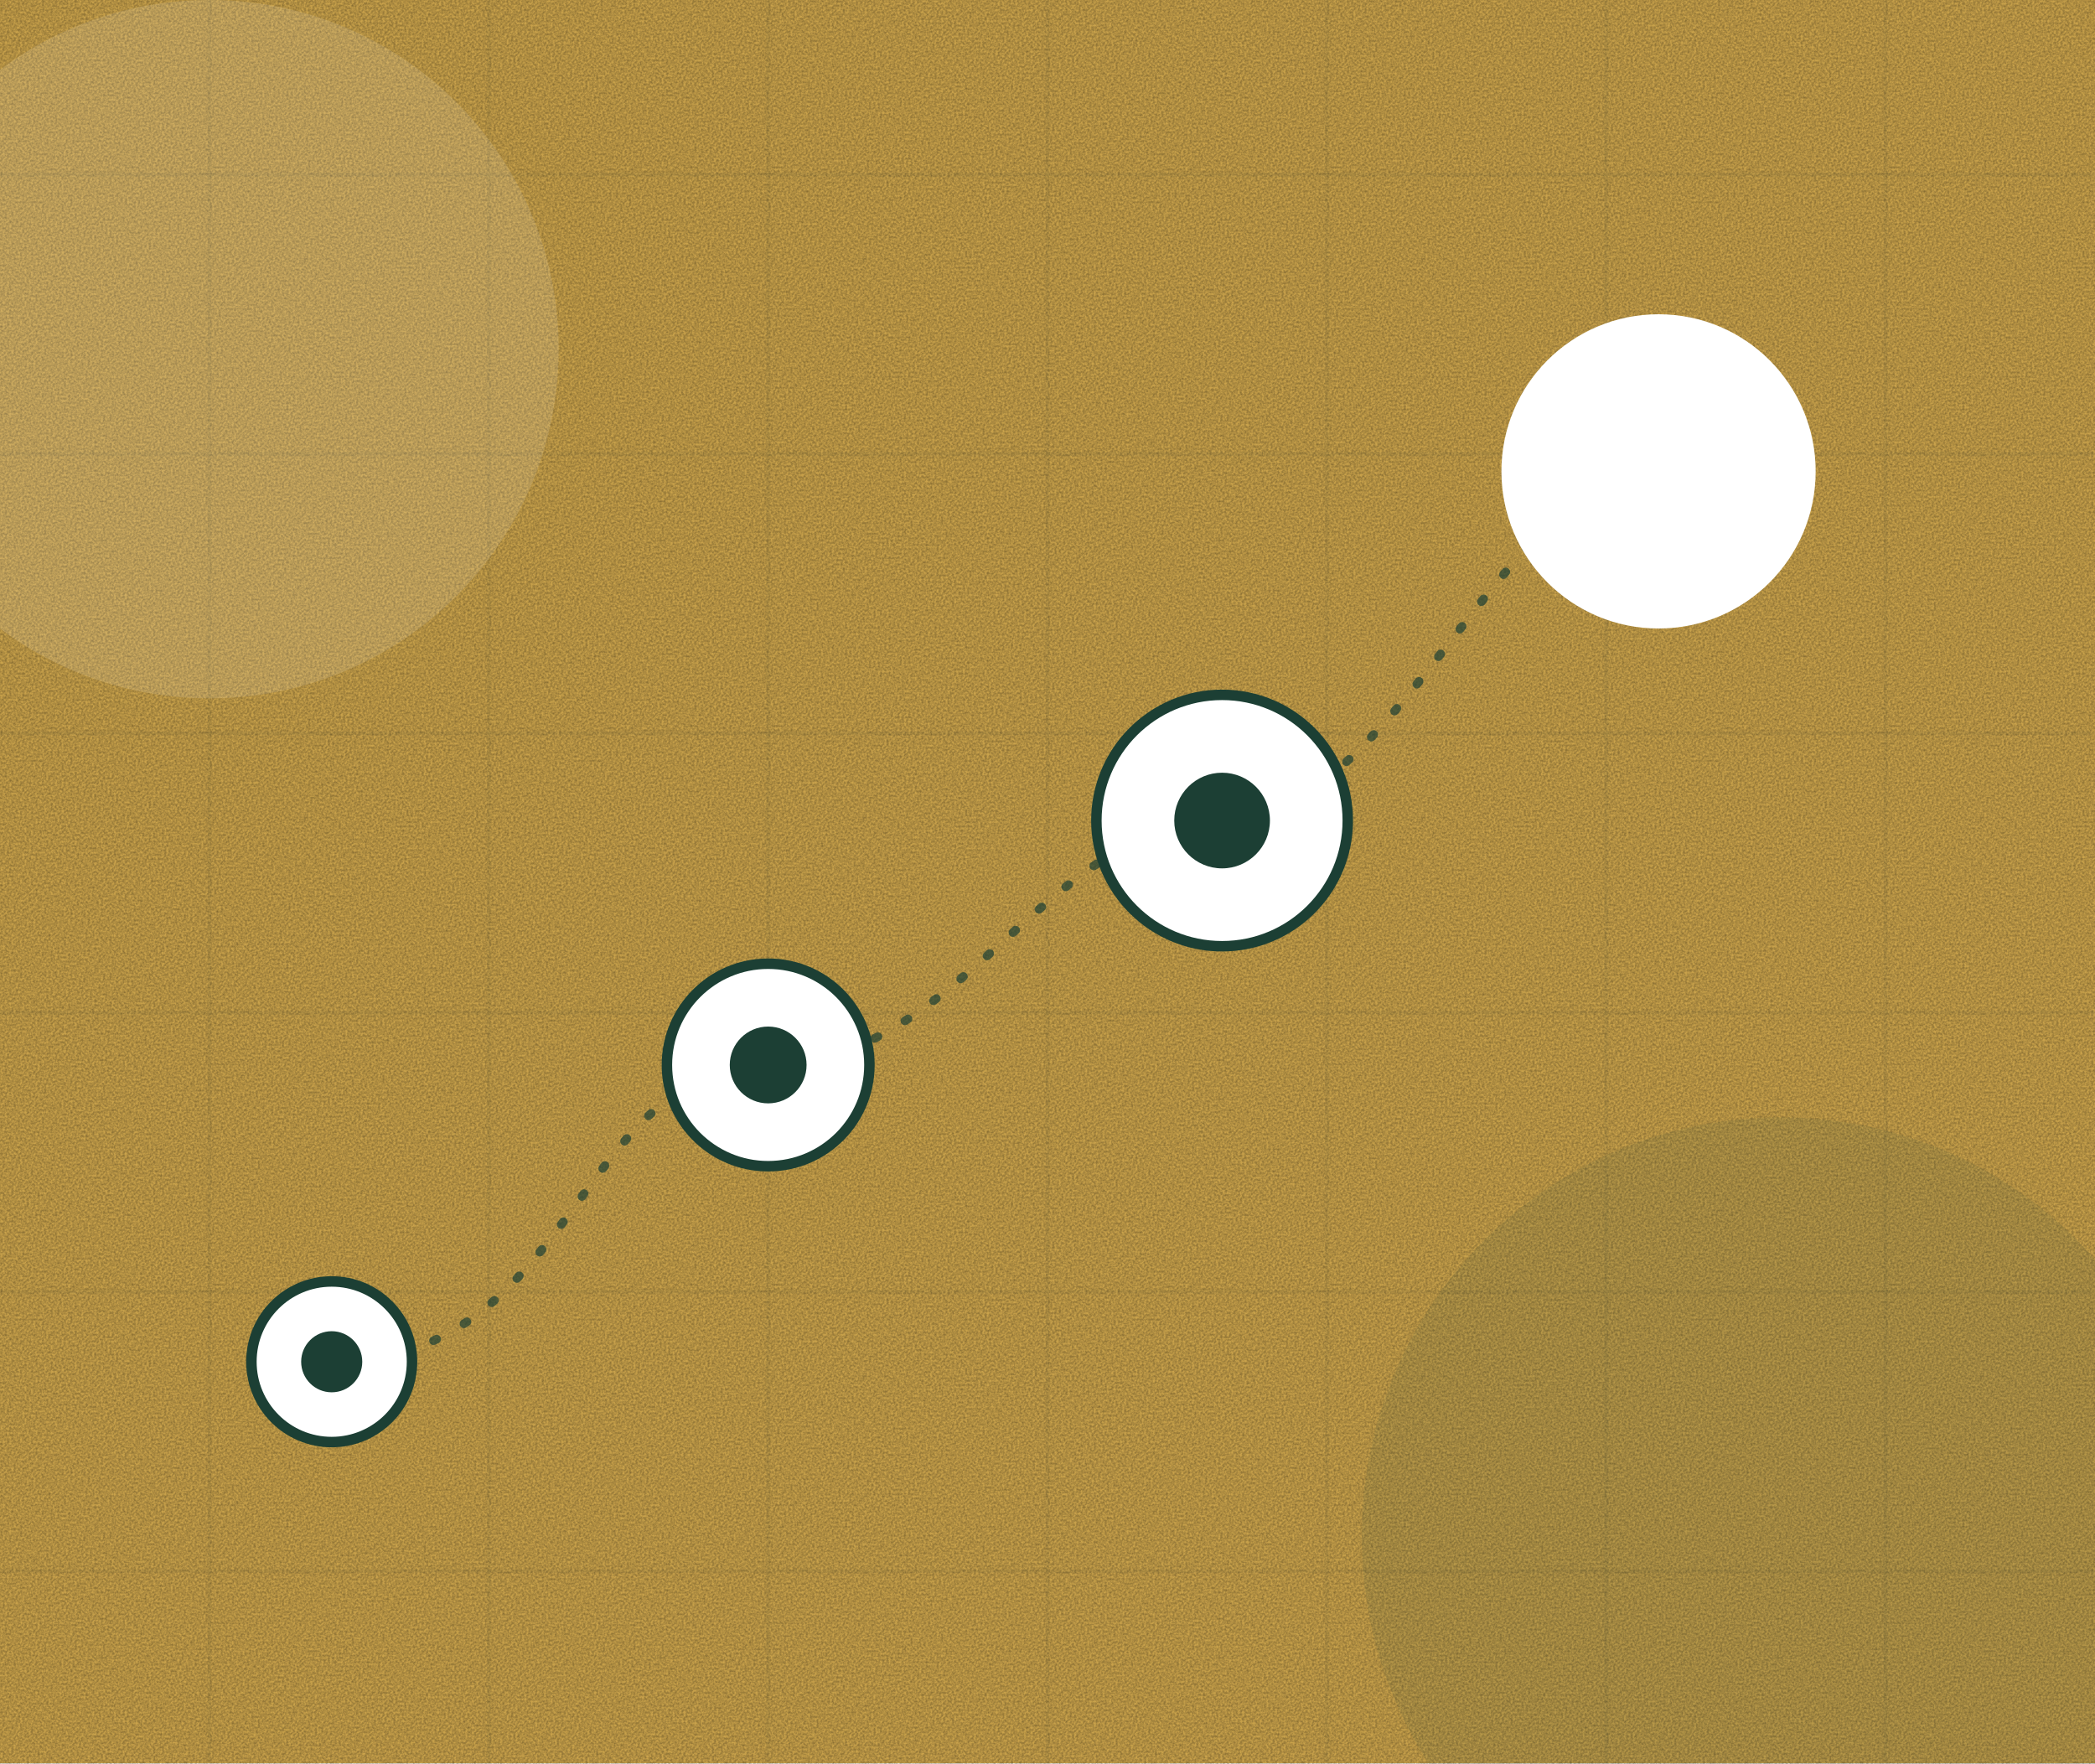
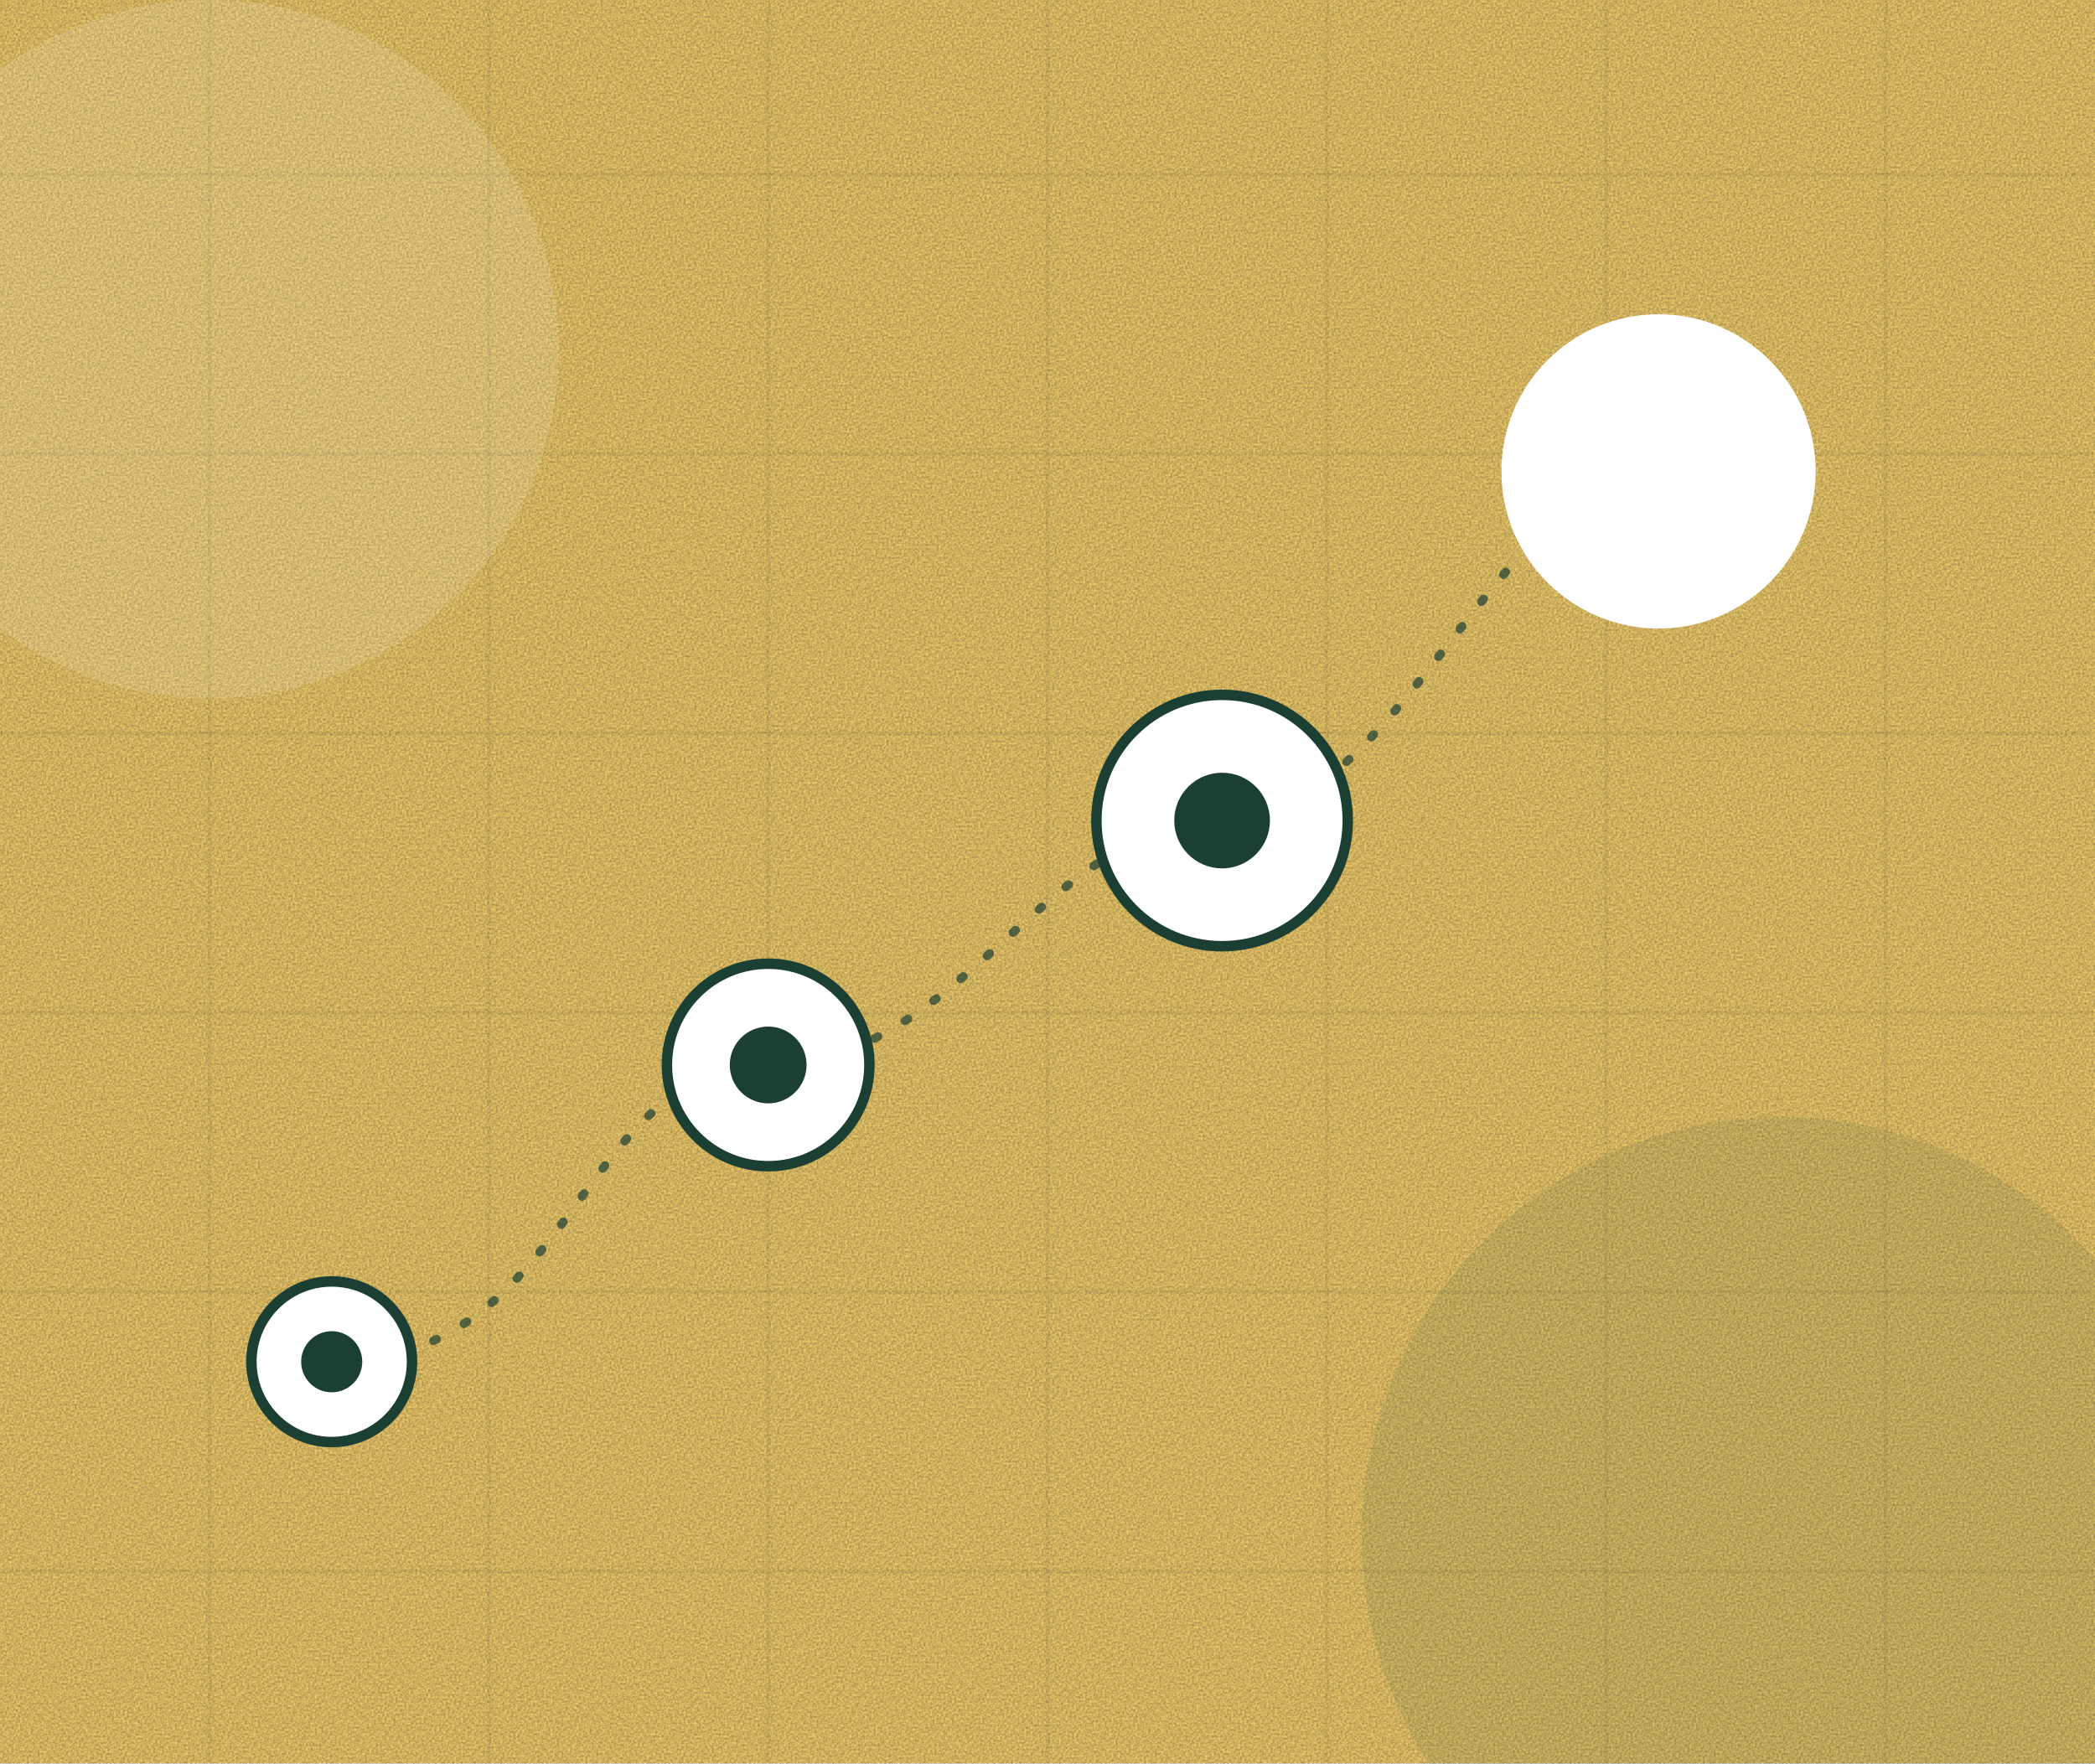
<svg xmlns="http://www.w3.org/2000/svg" viewBox="0 0 1200 1010" width="1200" height="1010">
  <defs>
    <linearGradient id="bg" x1="0.7" y1="0.1" x2="0.3" y2="0.9">
-       <stop offset="0" stop-color="#c9a24b" />
-       <stop offset="1" stop-color="#c9a24b" />
+       <stop offset="0" stop-color="#ecc96b" />
+       <stop offset="1" stop-color="#ecc96b" />
    </linearGradient>
    <filter id="noise" x="0" y="0" width="100%" height="100%">
      <feTurbulence type="fractalNoise" baseFrequency=".8" numOctaves="2" stitchTiles="stitch" />
      <feColorMatrix values="0 0 0 0 0 0 0 0 0 0 0 0 0 0 0 .5 0 0 0 -.12" />
    </filter>
  </defs>
  <rect width="1200" height="1010" fill="url(#bg)" />
  <rect width="1200" height="1010" filter="url(#noise)" />
  <line x1="120" y1="0" x2="120" y2="1010" stroke="#132a22" stroke-opacity=".06" stroke-width="2" />
  <line x1="280" y1="0" x2="280" y2="1010" stroke="#132a22" stroke-opacity=".06" stroke-width="2" />
  <line x1="440" y1="0" x2="440" y2="1010" stroke="#132a22" stroke-opacity=".06" stroke-width="2" />
  <line x1="600" y1="0" x2="600" y2="1010" stroke="#132a22" stroke-opacity=".06" stroke-width="2" />
  <line x1="760" y1="0" x2="760" y2="1010" stroke="#132a22" stroke-opacity=".06" stroke-width="2" />
  <line x1="920" y1="0" x2="920" y2="1010" stroke="#132a22" stroke-opacity=".06" stroke-width="2" />
  <line x1="1080" y1="0" x2="1080" y2="1010" stroke="#132a22" stroke-opacity=".06" stroke-width="2" />
  <line x1="0" y1="100" x2="1200" y2="100" stroke="#132a22" stroke-opacity=".06" stroke-width="2" />
  <line x1="0" y1="260" x2="1200" y2="260" stroke="#132a22" stroke-opacity=".06" stroke-width="2" />
  <line x1="0" y1="420" x2="1200" y2="420" stroke="#132a22" stroke-opacity=".06" stroke-width="2" />
  <line x1="0" y1="580" x2="1200" y2="580" stroke="#132a22" stroke-opacity=".06" stroke-width="2" />
  <line x1="0" y1="740" x2="1200" y2="740" stroke="#132a22" stroke-opacity=".06" stroke-width="2" />
  <line x1="0" y1="900" x2="1200" y2="900" stroke="#132a22" stroke-opacity=".06" stroke-width="2" />
  <circle cx="1020" cy="880" r="240" fill="#1c3f34" fill-opacity=".10" />
  <circle cx="120" cy="200" r="200" fill="#ffffff" fill-opacity=".12" />
  <path d="M190 780C330 780 330 610 440 610S600 470 700 470S860 270 950 270" fill="none" stroke="#1c3f34" stroke-opacity=".7" stroke-width="5" stroke-linecap="round" stroke-dasharray="2 18" />
  <circle cx="190" cy="780" r="46" fill="#fff" stroke="#1c3f34" stroke-width="6" />
  <circle cx="190" cy="780" r="17.5" fill="#1c3f34" />
  <circle cx="440" cy="610" r="58" fill="#fff" stroke="#1c3f34" stroke-width="6" />
  <circle cx="440" cy="610" r="22" fill="#1c3f34" />
  <circle cx="700" cy="470" r="72" fill="#fff" stroke="#1c3f34" stroke-width="6" />
  <circle cx="700" cy="470" r="27.4" fill="#1c3f34" />
  <circle cx="950" cy="270" r="90" fill="#ffffff" />
  <path d="M910 270l30 32 62-68" fill="none" stroke="#fff" stroke-width="14" stroke-linecap="round" stroke-linejoin="round" />
</svg>
